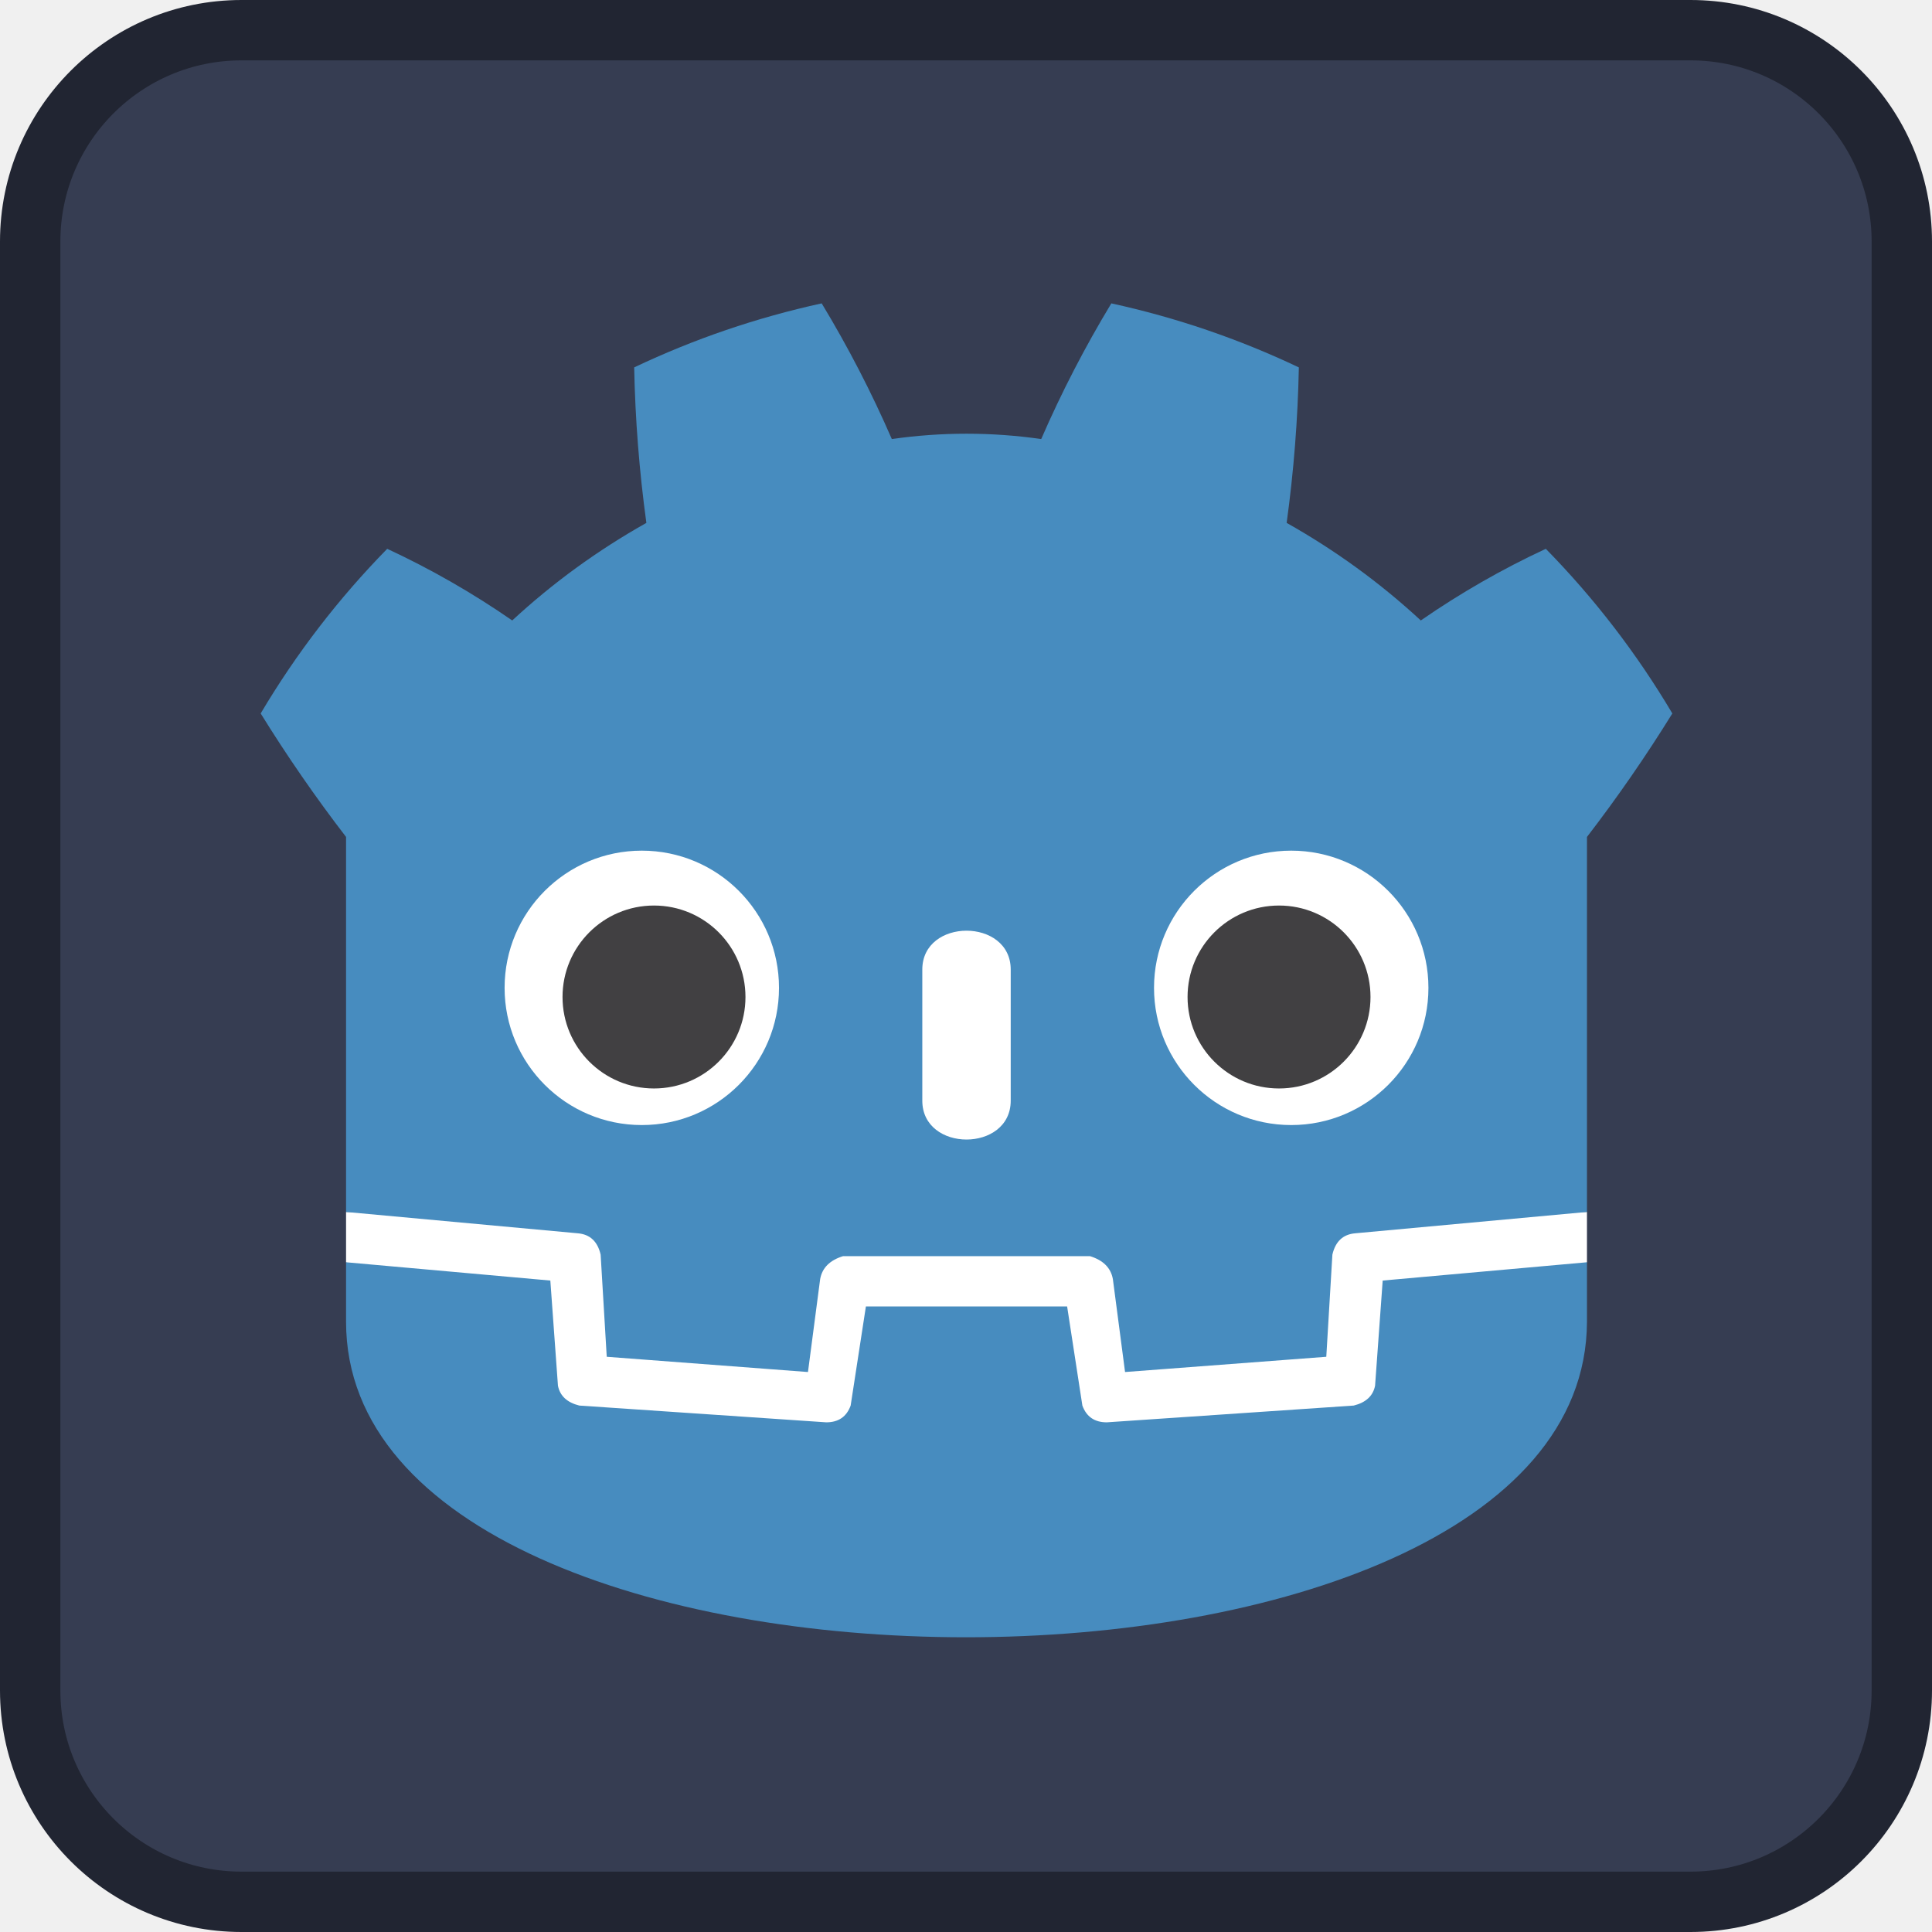
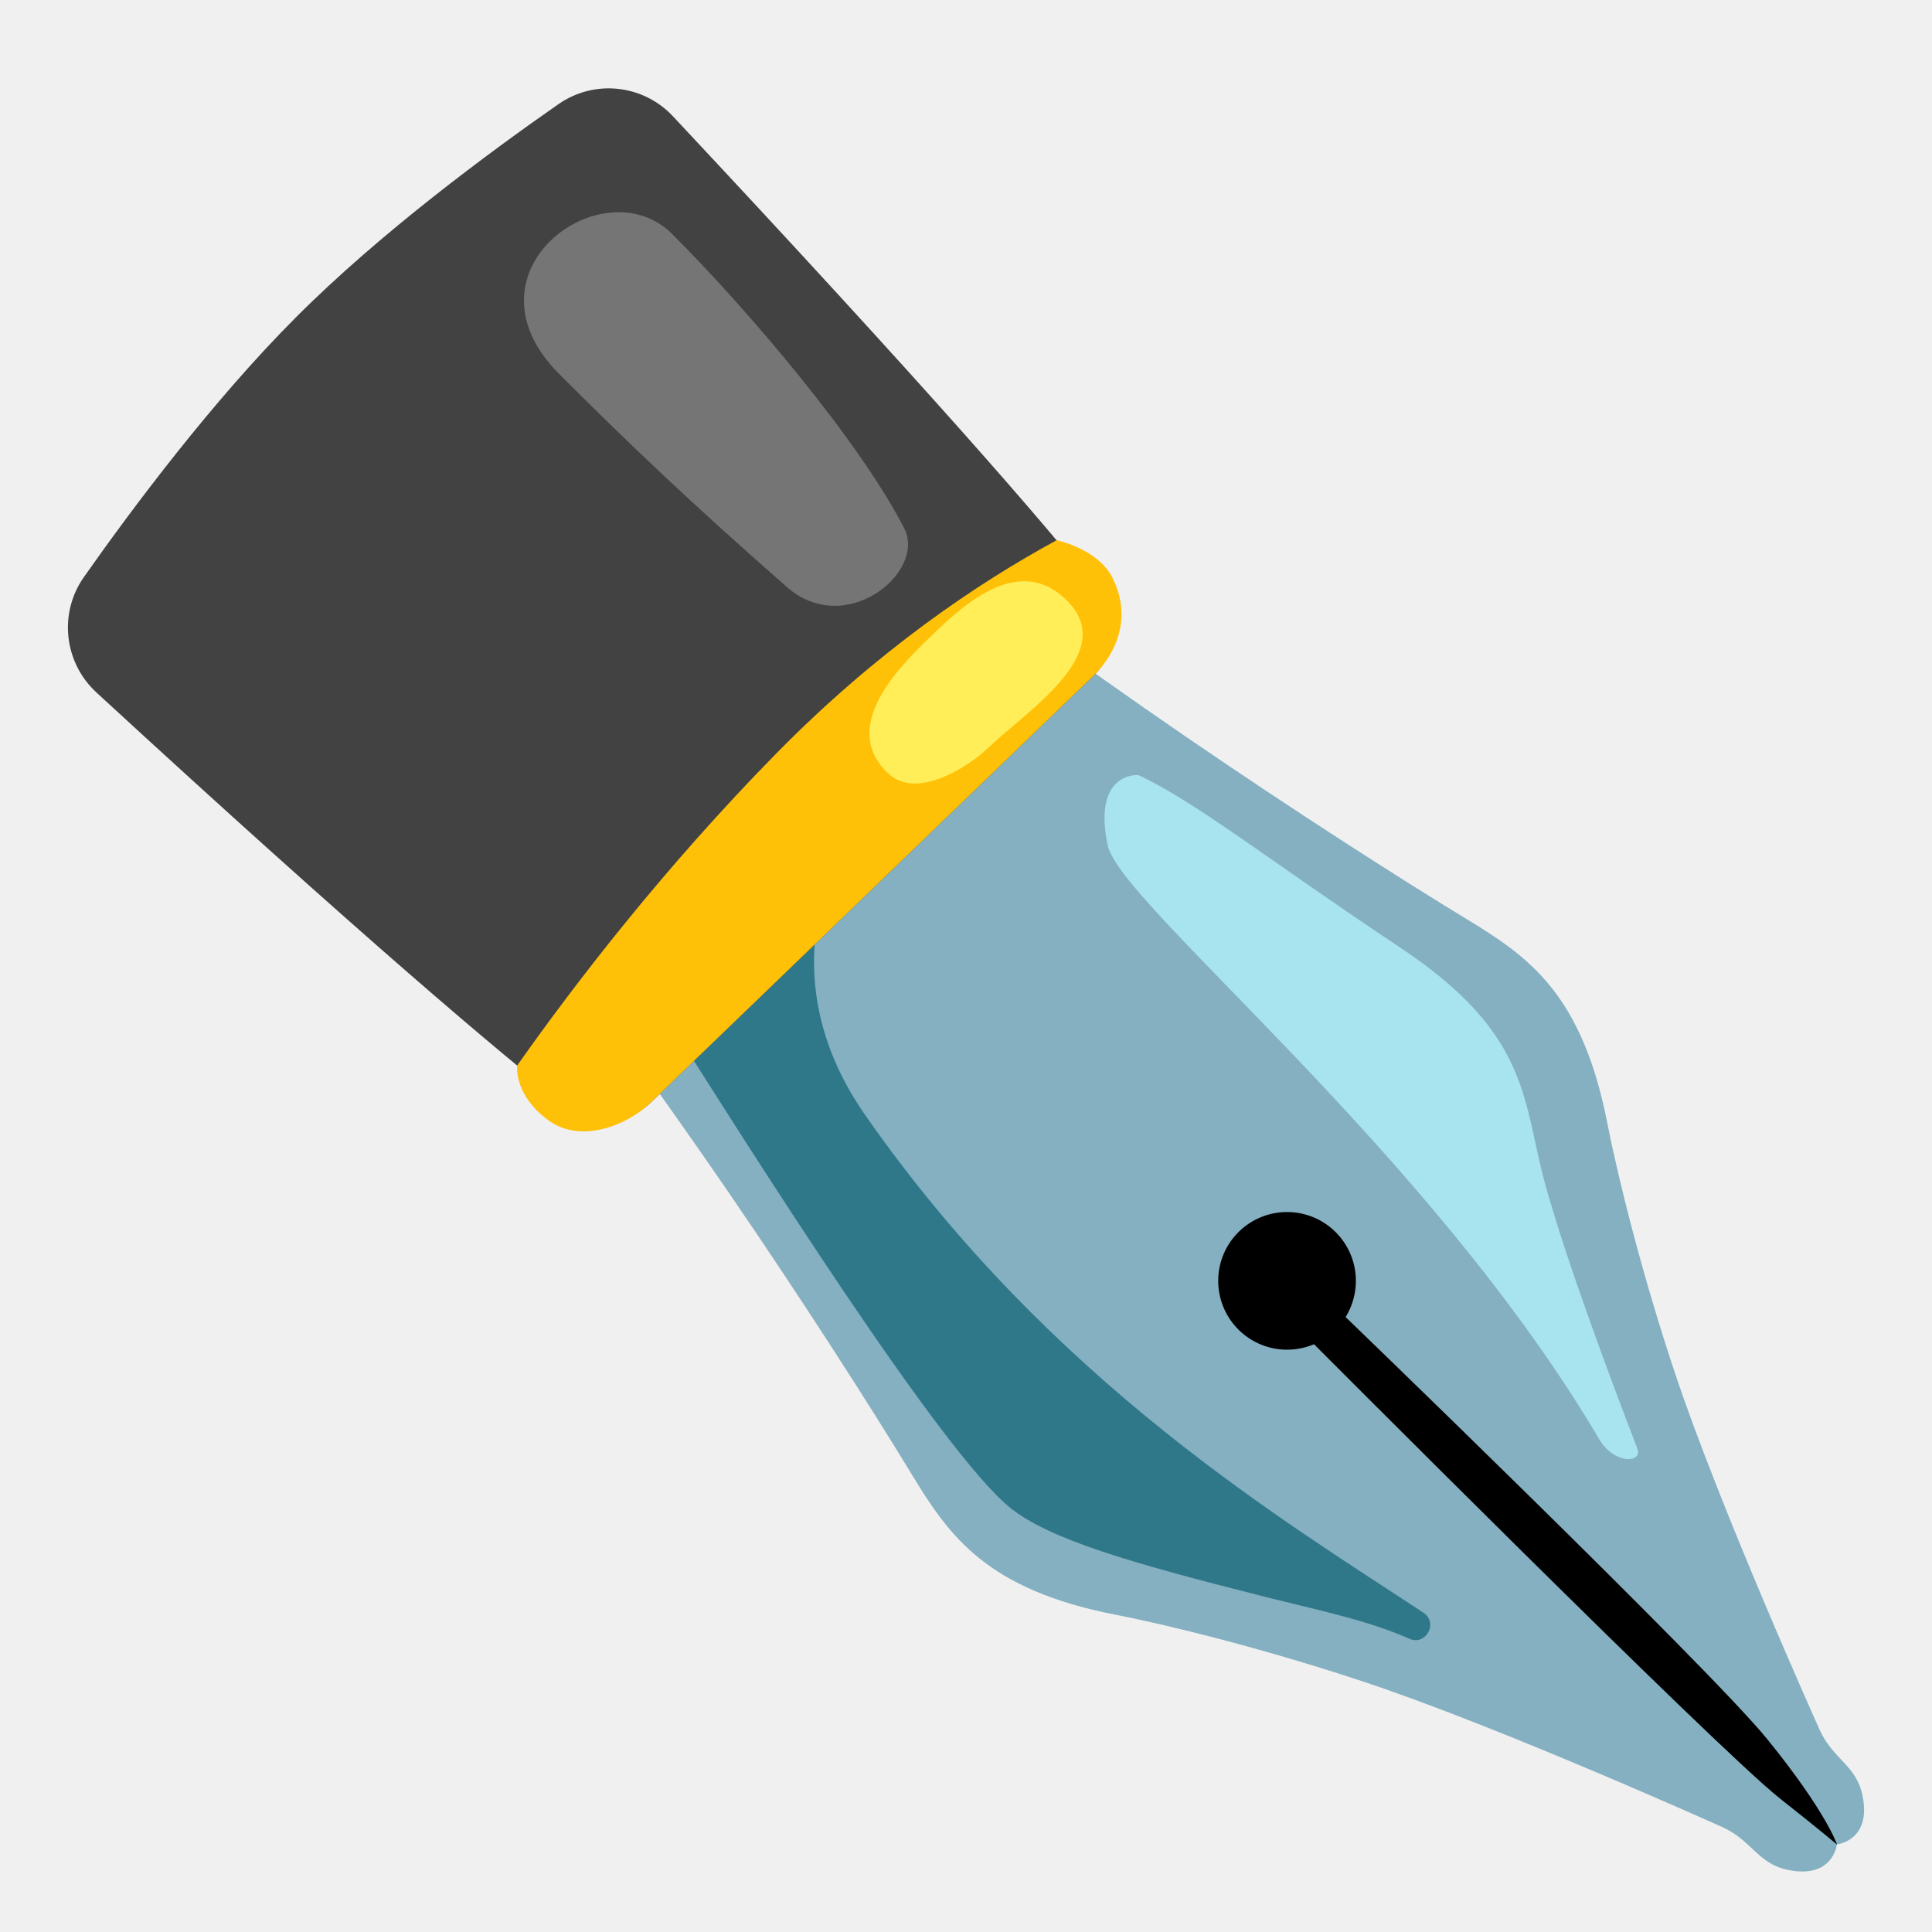
- <svg xmlns="http://www.w3.org/2000/svg" width="128" height="128">
-   <rect width="124" height="124" x="2" y="2" fill="#363d52" stroke="#212532" stroke-width="4" rx="14" />
-   <g fill="#fff" transform="translate(12.322 12.322)scale(.101)">
-     <path d="M105 673v33q407 354 814 0v-33z" />
-     <path fill="#478cbf" d="m105 673 152 14q12 1 15 14l4 67 132 10 8-61q2-11 15-15h162q13 4 15 15l8 61 132-10 4-67q3-13 15-14l152-14V427q30-39 56-81-35-59-83-108-43 20-82 47-40-37-88-64 7-51 8-102-59-28-123-42-26 43-46 89-49-7-98 0-20-46-46-89-64 14-123 42 1 51 8 102-48 27-88 64-39-27-82-47-48 49-83 108 26 42 56 81zm0 33v39c0 276 813 276 814 0v-39l-134 12-5 69q-2 10-14 13l-162 11q-12 0-16-11l-10-65H446l-10 65q-4 11-16 11l-162-11q-12-3-14-13l-5-69z" />
-     <path d="M483 600c0 34 58 34 58 0v-86c0-34-58-34-58 0z" />
-     <circle cx="725" cy="526" r="90" />
-     <circle cx="299" cy="526" r="90" />
-   </g>
-   <g fill="#414042" transform="translate(12.322 12.322)scale(.101)">
-     <circle cx="307" cy="532" r="60" />
-     <circle cx="717" cy="532" r="60" />
+ <svg xmlns="http://www.w3.org/2000/svg" version="1.1" id="Layer_2" x="0px" y="0px" viewBox="0 0 128 128" style="enable-background:new 0 0 128 128;" xml:space="preserve">
+   <g>
+     <g>
+       <path style="fill:#84B0C1;" d="M123.39,118.93c-0.42-1.99-1.95-2.36-2.84-4.34c0,0-6.58-14.61-9.61-23.71    c-2.09-6.28-3.69-12.6-4.44-16.42c-1.67-8.57-5.17-11.04-9.27-13.53c-9.23-5.61-27.62-17.7-38.55-26.91    C44.92,22.41,37.23,15,37.23,15L25.77,26.46l0,0L14.5,37.73c0,0,7.42,7.69,19.02,21.44c9.22,10.93,21.3,29.32,26.91,38.55    c2.49,4.1,4.97,7.61,13.53,9.27c3.82,0.75,10.14,2.35,16.42,4.44c9.1,3.03,23.71,9.61,23.71,9.61c1.98,0.89,2.35,2.42,4.34,2.84    c3.02,0.64,3.27-1.68,3.27-1.68l-0.61-0.61l0.61,0.6C121.7,122.2,124.03,121.95,123.39,118.93z" />
+       <g>
+         <path d="M117.92,119.15c2.76,2.18,3.79,3.06,3.79,3.06s-0.7-2.15-4.62-6.98S88.21,86.35,88.21,86.35l-1.93,1.93     C86.29,88.28,113.59,115.72,117.92,119.15z" />
+       </g>
+       <circle cx="85.27" cy="84.86" r="4.56" />
+       <path style="fill:#A8E3F0;" d="M75.44,51.36c3.77,1.75,8.71,5.69,17.3,11.4c8.8,5.84,8.1,10.26,9.69,15.9    c1.38,4.92,4.09,12.22,6.05,17.31c0.37,0.96-1.52,1.09-2.53-0.62C94.6,76.11,74.22,59.92,73.39,56.01    C72.36,51.13,75.39,51.33,75.44,51.36z" />
+       <path style="fill:#2F7889;" d="M56.66,54.56c0,0-13.61,11.09-12.38,13.04C49.6,76.03,62.4,96.3,66.96,99.92    c2.59,2.05,7.76,3.58,16.8,5.86c3.73,0.94,6.8,1.55,9.61,2.79c1.1,0.49,1.94-1.06,0.94-1.72c-9.02-5.97-24.66-15.26-37-32.99    C50.11,63.52,56.66,54.56,56.66,54.56z" />
+     </g>
+     <g>
+       <path style="fill:#424242;" d="M19.63,21C25.21,15.41,32.49,10.04,37,6.9c2.38-1.66,5.61-1.31,7.59,0.81    c16.53,17.66,24.84,27.18,28.25,31.57c1.28,1.64,1.13,3.97-0.34,5.44l-29.36,28.3c-1.47,1.47-3.8,1.62-5.44,0.34    c-4.37-3.39-13.82-11.38-31.31-27.48c-2.15-1.98-2.52-5.25-0.83-7.65C8.71,33.75,14.07,26.56,19.63,21z" />
+       <path style="fill:#FFC107;" d="M34.26,70.6c3.87-5.49,9.73-13.1,17.16-20.67c6.69-6.81,13.35-11.3,18.59-14.14    c0,0,2.74,0.57,3.7,2.5c1.3,2.61,0.26,4.95-1.21,6.43l-29.36,28.3c-1.47,1.47-4.6,2.81-6.8,1.21    C34.02,72.54,34.26,70.6,34.26,70.6z" />
+       <path style="fill:#FFEE58;" d="M61.11,42.71c-2.6,2.53-5.11,5.95-2.21,8.58c1.87,1.7,5.29-0.5,6.58-1.75    c2.61-2.5,8.75-6.35,5.14-9.82C67.2,36.43,63.21,40.67,61.11,42.71z" />
+       <g>
+         <path style="fill:#757575;" d="M52.13,38.89c-6.55-5.75-10.53-9.56-15.08-14.11c-6.79-6.79,2.93-13.83,7.49-9.27     c5.03,5.03,12.42,13.73,15.37,19.5C61.38,37.89,56.04,42.32,52.13,38.89z" />
+       </g>
+     </g>
  </g>
</svg>
